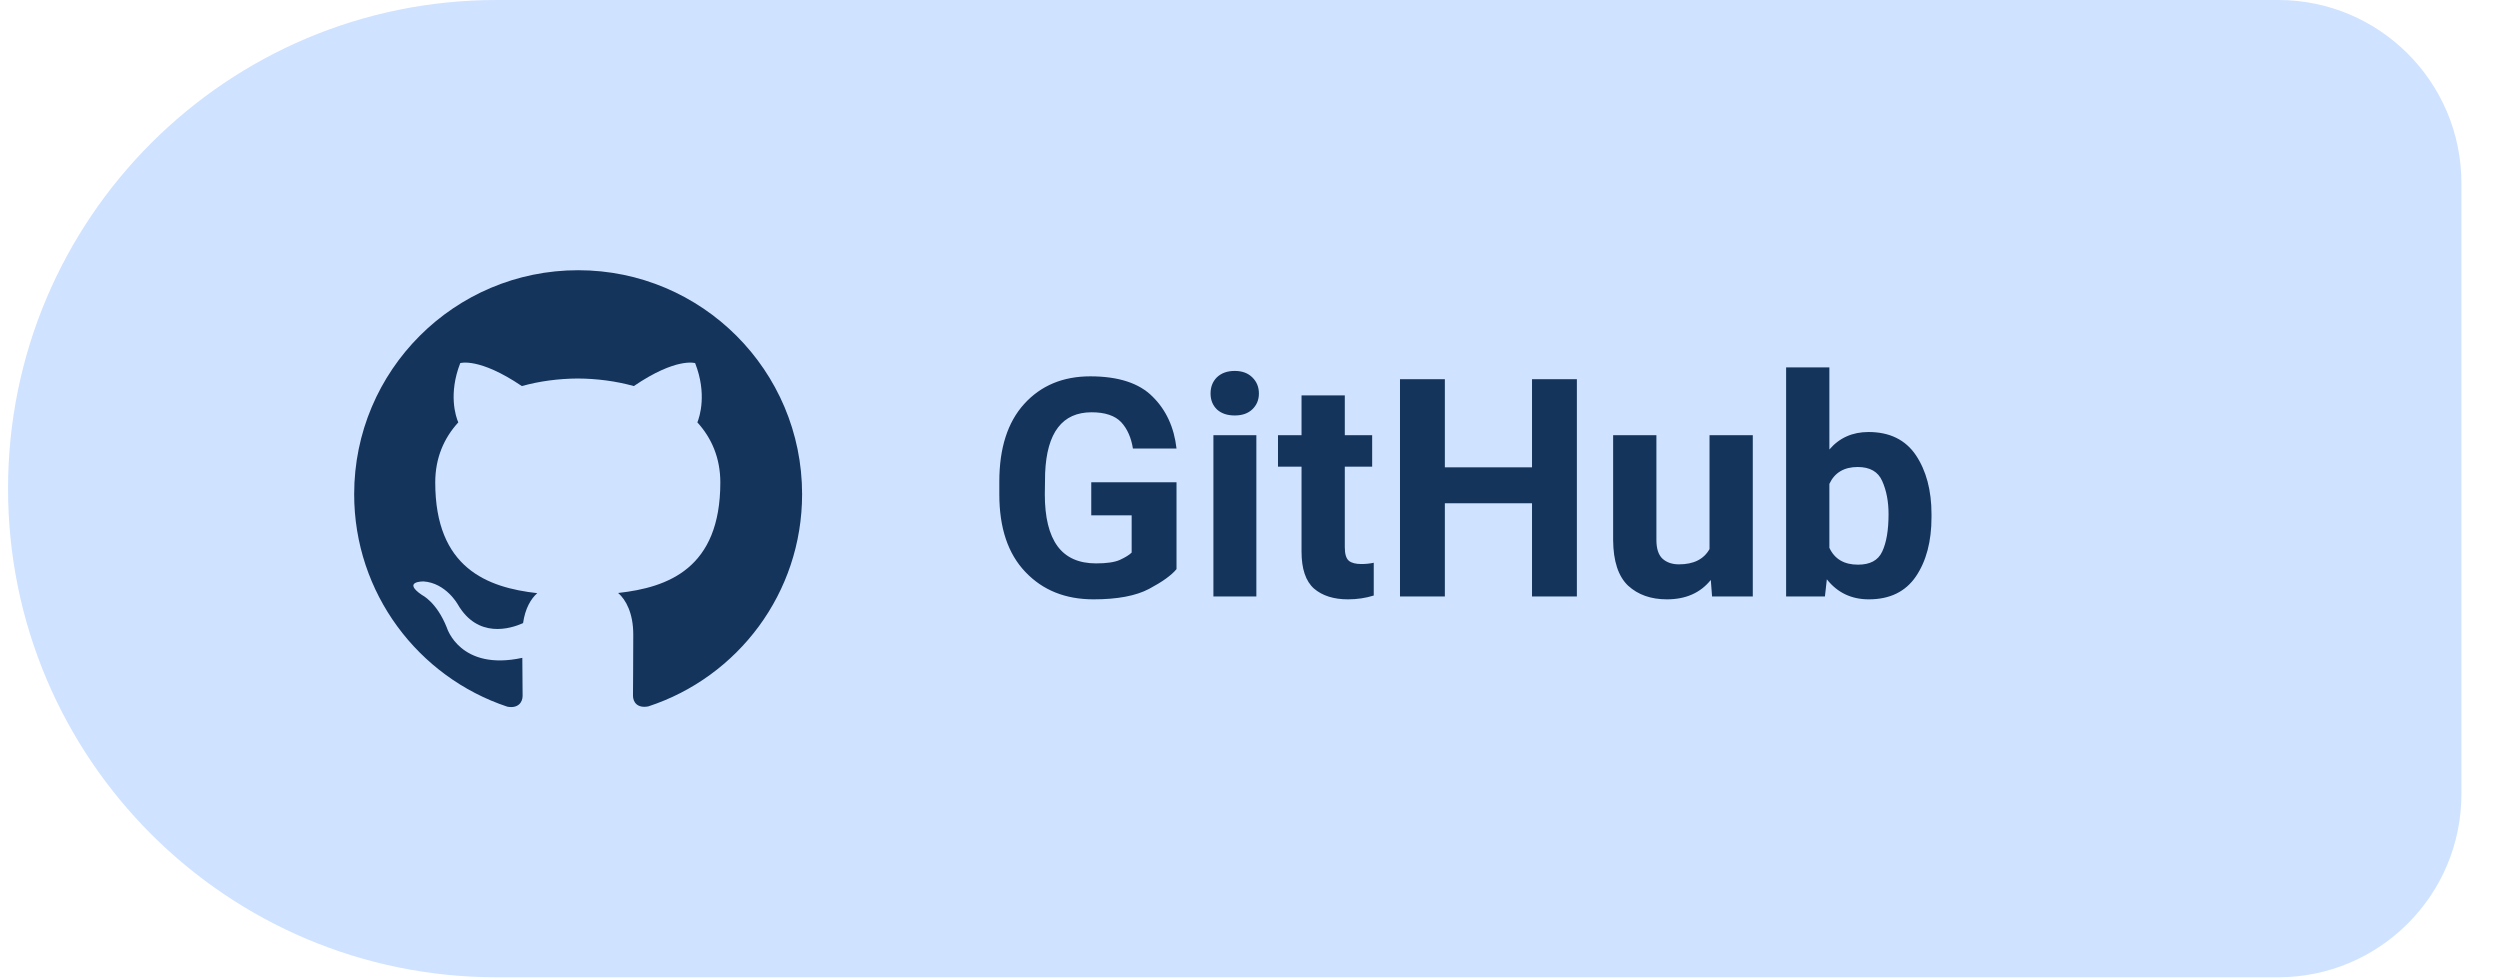
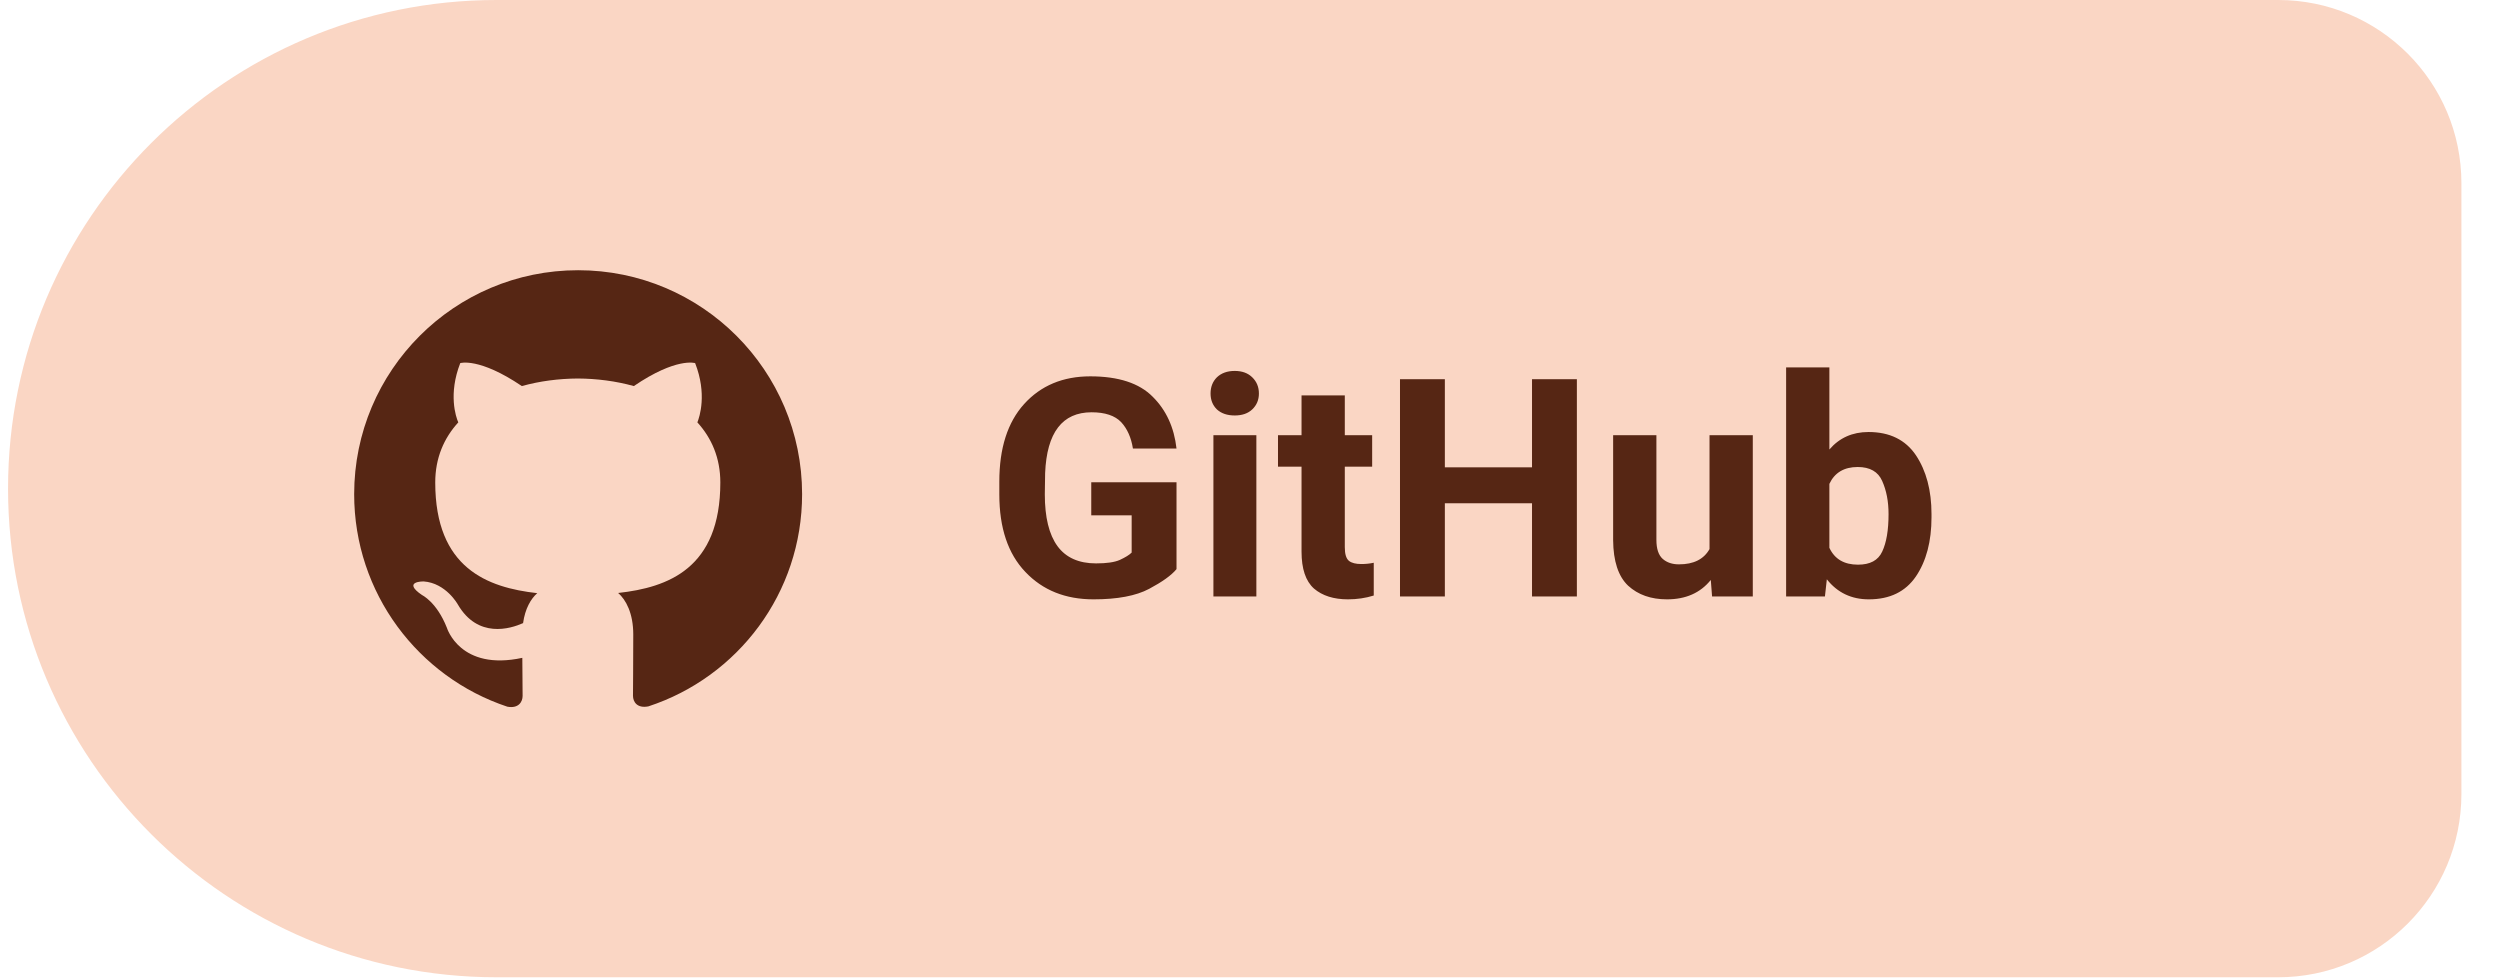
<svg xmlns="http://www.w3.org/2000/svg" width="110" height="43" viewBox="0 0 122 48" role="img" aria-label="Download Levyra from GitHub Releases">
-   <path d="M 24.00 0.00 H 111.50 A 9 9 0 0 1 120.50 9.00 V 39.00 A 9 9 0 0 1 111.50 48.00 H 24.00 A 24 24 0 0 1 0.00 24.00 V 24.00 A 24 24 0 0 1 24.00 0.00 Z" fill="#CFE2FF" />
-   <g transform="translate(28 24)" style="color:#14345C">
+   <path d="M 24.00 0.00 H 111.50 A 9 9 0 0 1 120.50 9.00 V 39.00 A 9 9 0 0 1 111.50 48.00 H 24.00 A 24 24 0 0 1 0.00 24.00 V 24.00 A 24 24 0 0 1 24.00 0.00 Z" fill="#FAD6C4" />
+   <g transform="translate(28 24)" style="color:#562614">
    <g transform="translate(-11 -11) scale(0.9167)">
      <path fill="currentColor" d="M12 .297c-6.63 0-12 5.373-12 12 0 5.303 3.438 9.8 8.205 11.385.6.113.82-.258.82-.577 0-.285-.01-1.04-.015-2.04-3.338.724-4.042-1.61-4.042-1.61C4.422 18.07 3.633 17.7 3.633 17.7c-1.087-.744.084-.729.084-.729 1.205.084 1.838 1.236 1.838 1.236 1.07 1.835 2.809 1.305 3.495.998.108-.776.417-1.305.76-1.605-2.665-.3-5.466-1.332-5.466-5.93 0-1.31.465-2.38 1.235-3.22-.135-.303-.54-1.523.105-3.176 0 0 1.005-.322 3.3 1.23.96-.267 1.98-.399 3-.405 1.02.006 2.04.138 3 .405 2.28-1.552 3.285-1.23 3.285-1.23.645 1.653.24 2.873.12 3.176.765.84 1.23 1.91 1.23 3.22 0 4.61-2.805 5.625-5.475 5.92.42.36.81 1.096.81 2.22 0 1.606-.015 2.896-.015 3.286 0 .315.21.69.825.57C20.565 22.092 24 17.592 24 12.297c0-6.627-5.373-12-12-12" />
    </g>
  </g>
-   <text x="48" y="29.3" fill="#14345C" font-family="Roboto,system-ui,-apple-system,'Segoe UI',Arial,sans-serif" font-size="15" font-weight="600" letter-spacing="0.05">GitHub</text>
+   <text x="48" y="29.3" fill="#562614" font-family="Roboto,system-ui,-apple-system,'Segoe UI',Arial,sans-serif" font-size="15" font-weight="600" letter-spacing="0.05">GitHub</text>
</svg>
